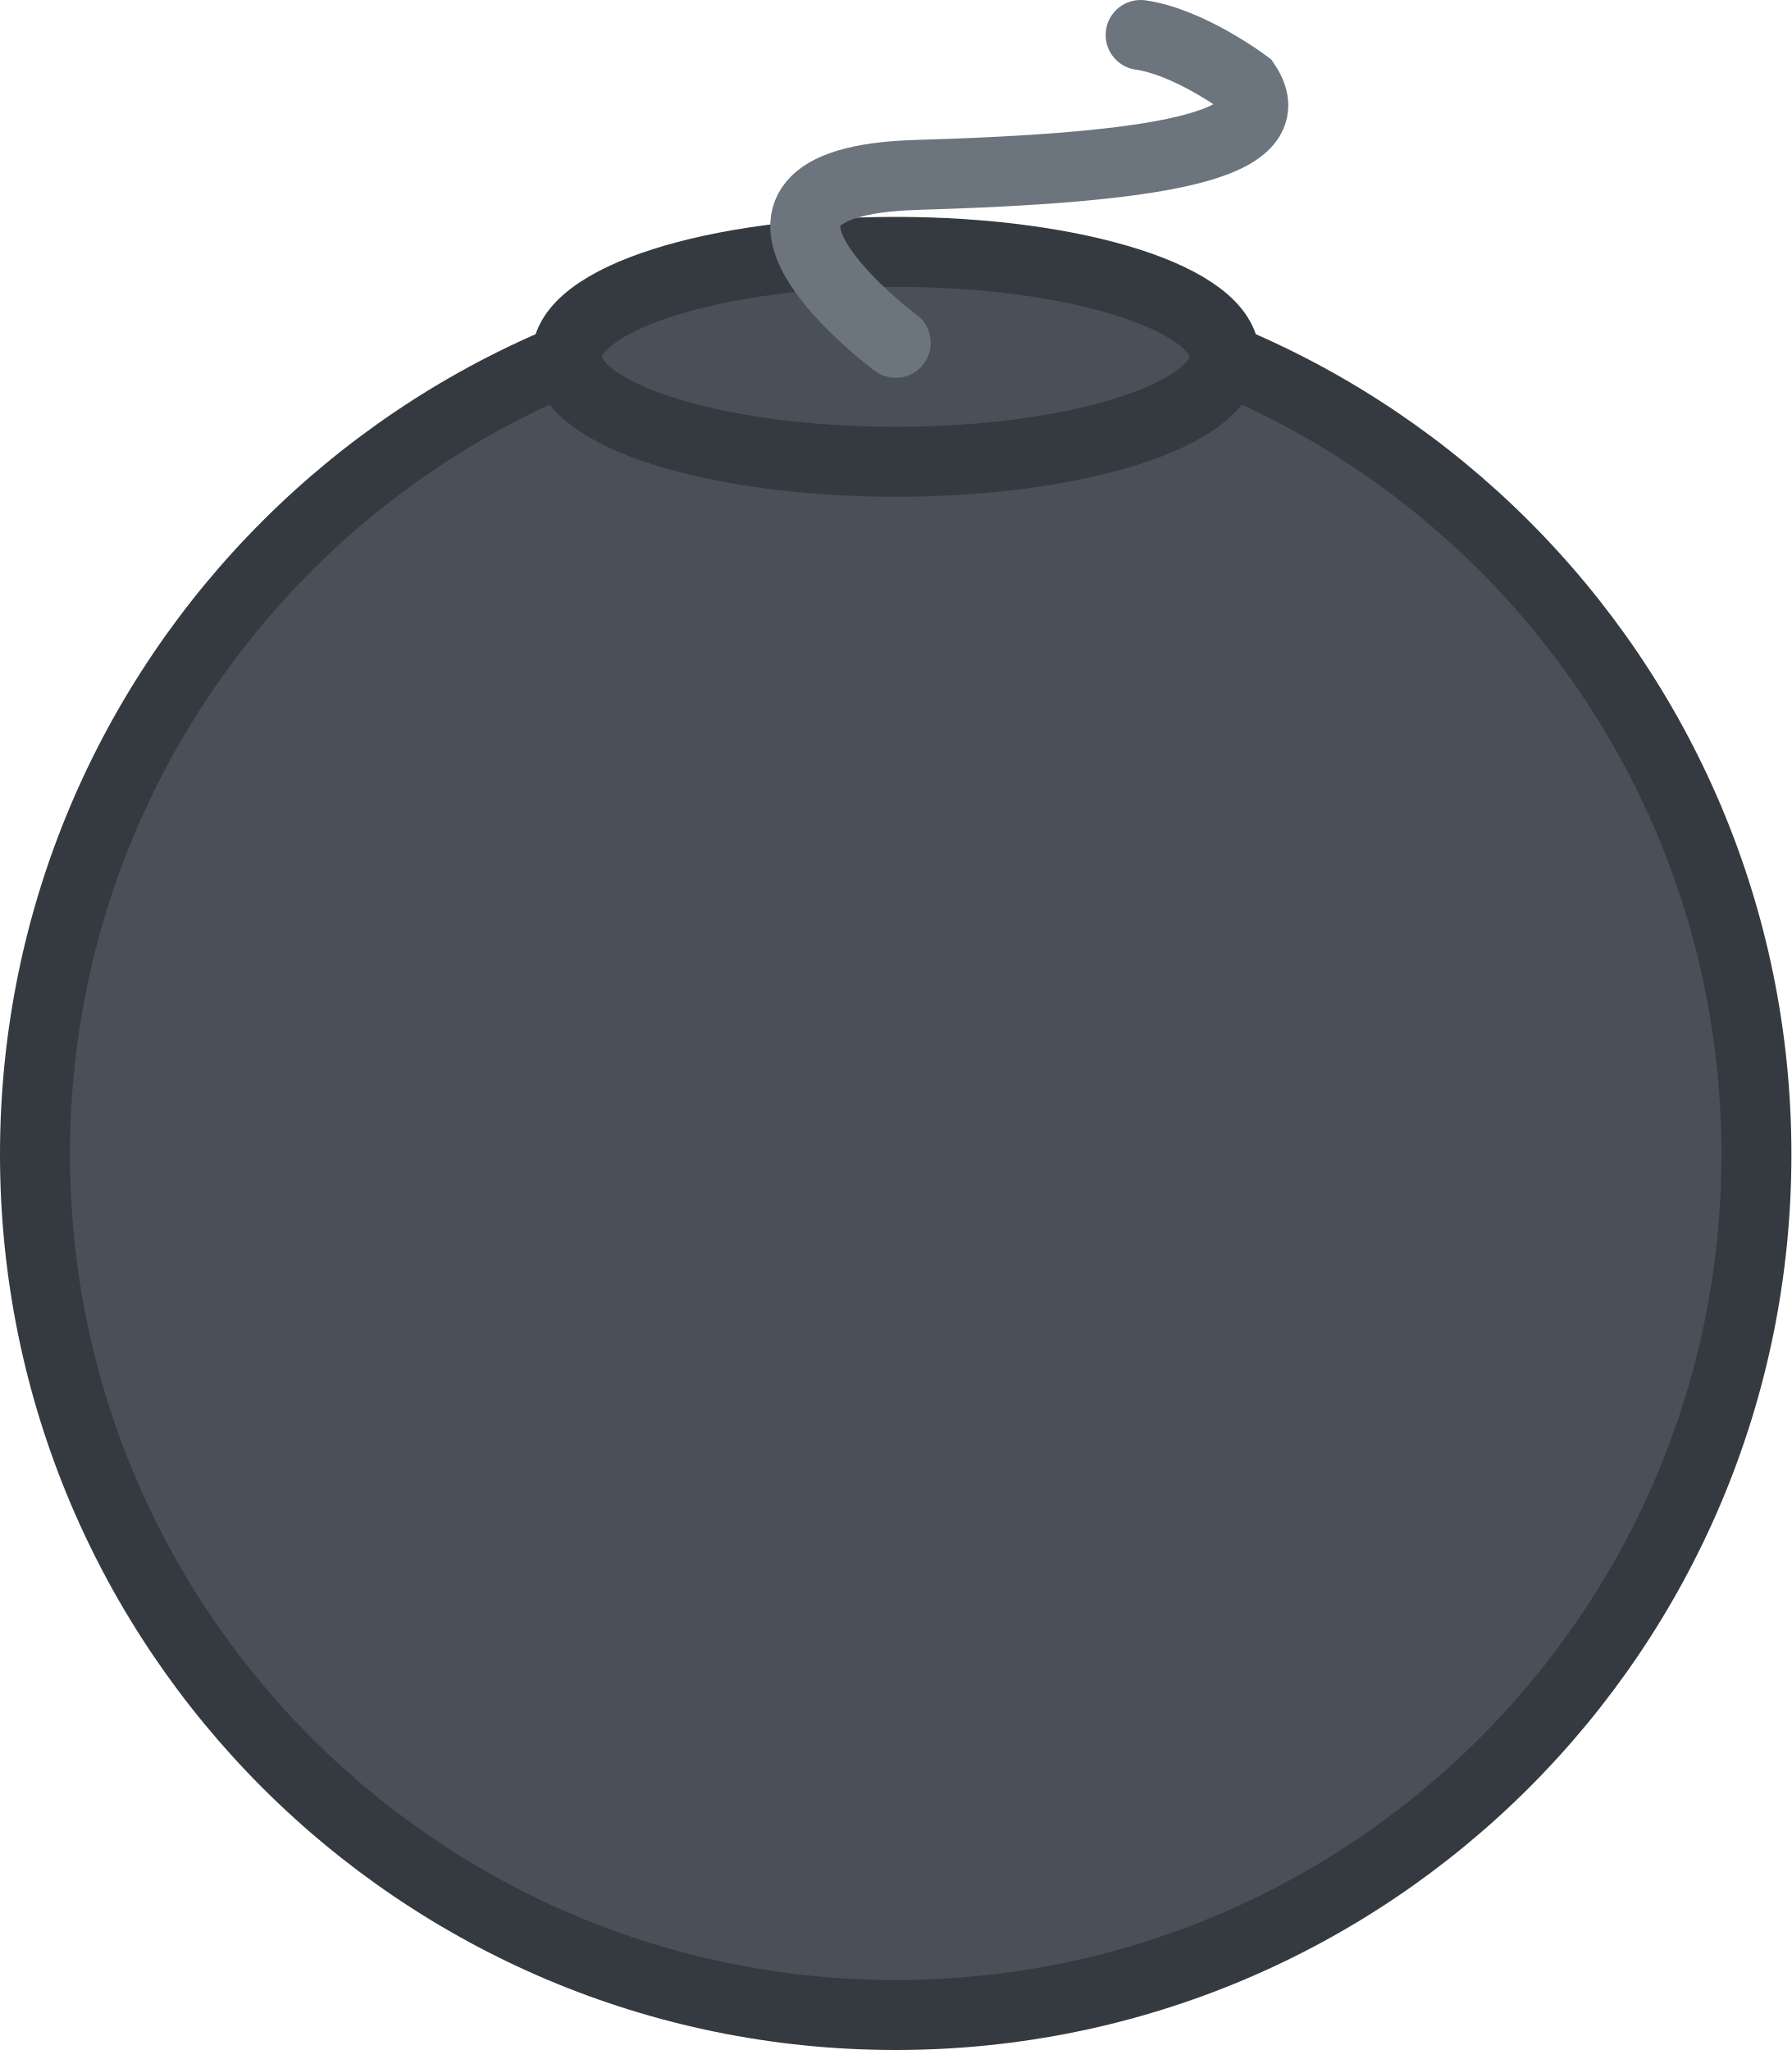
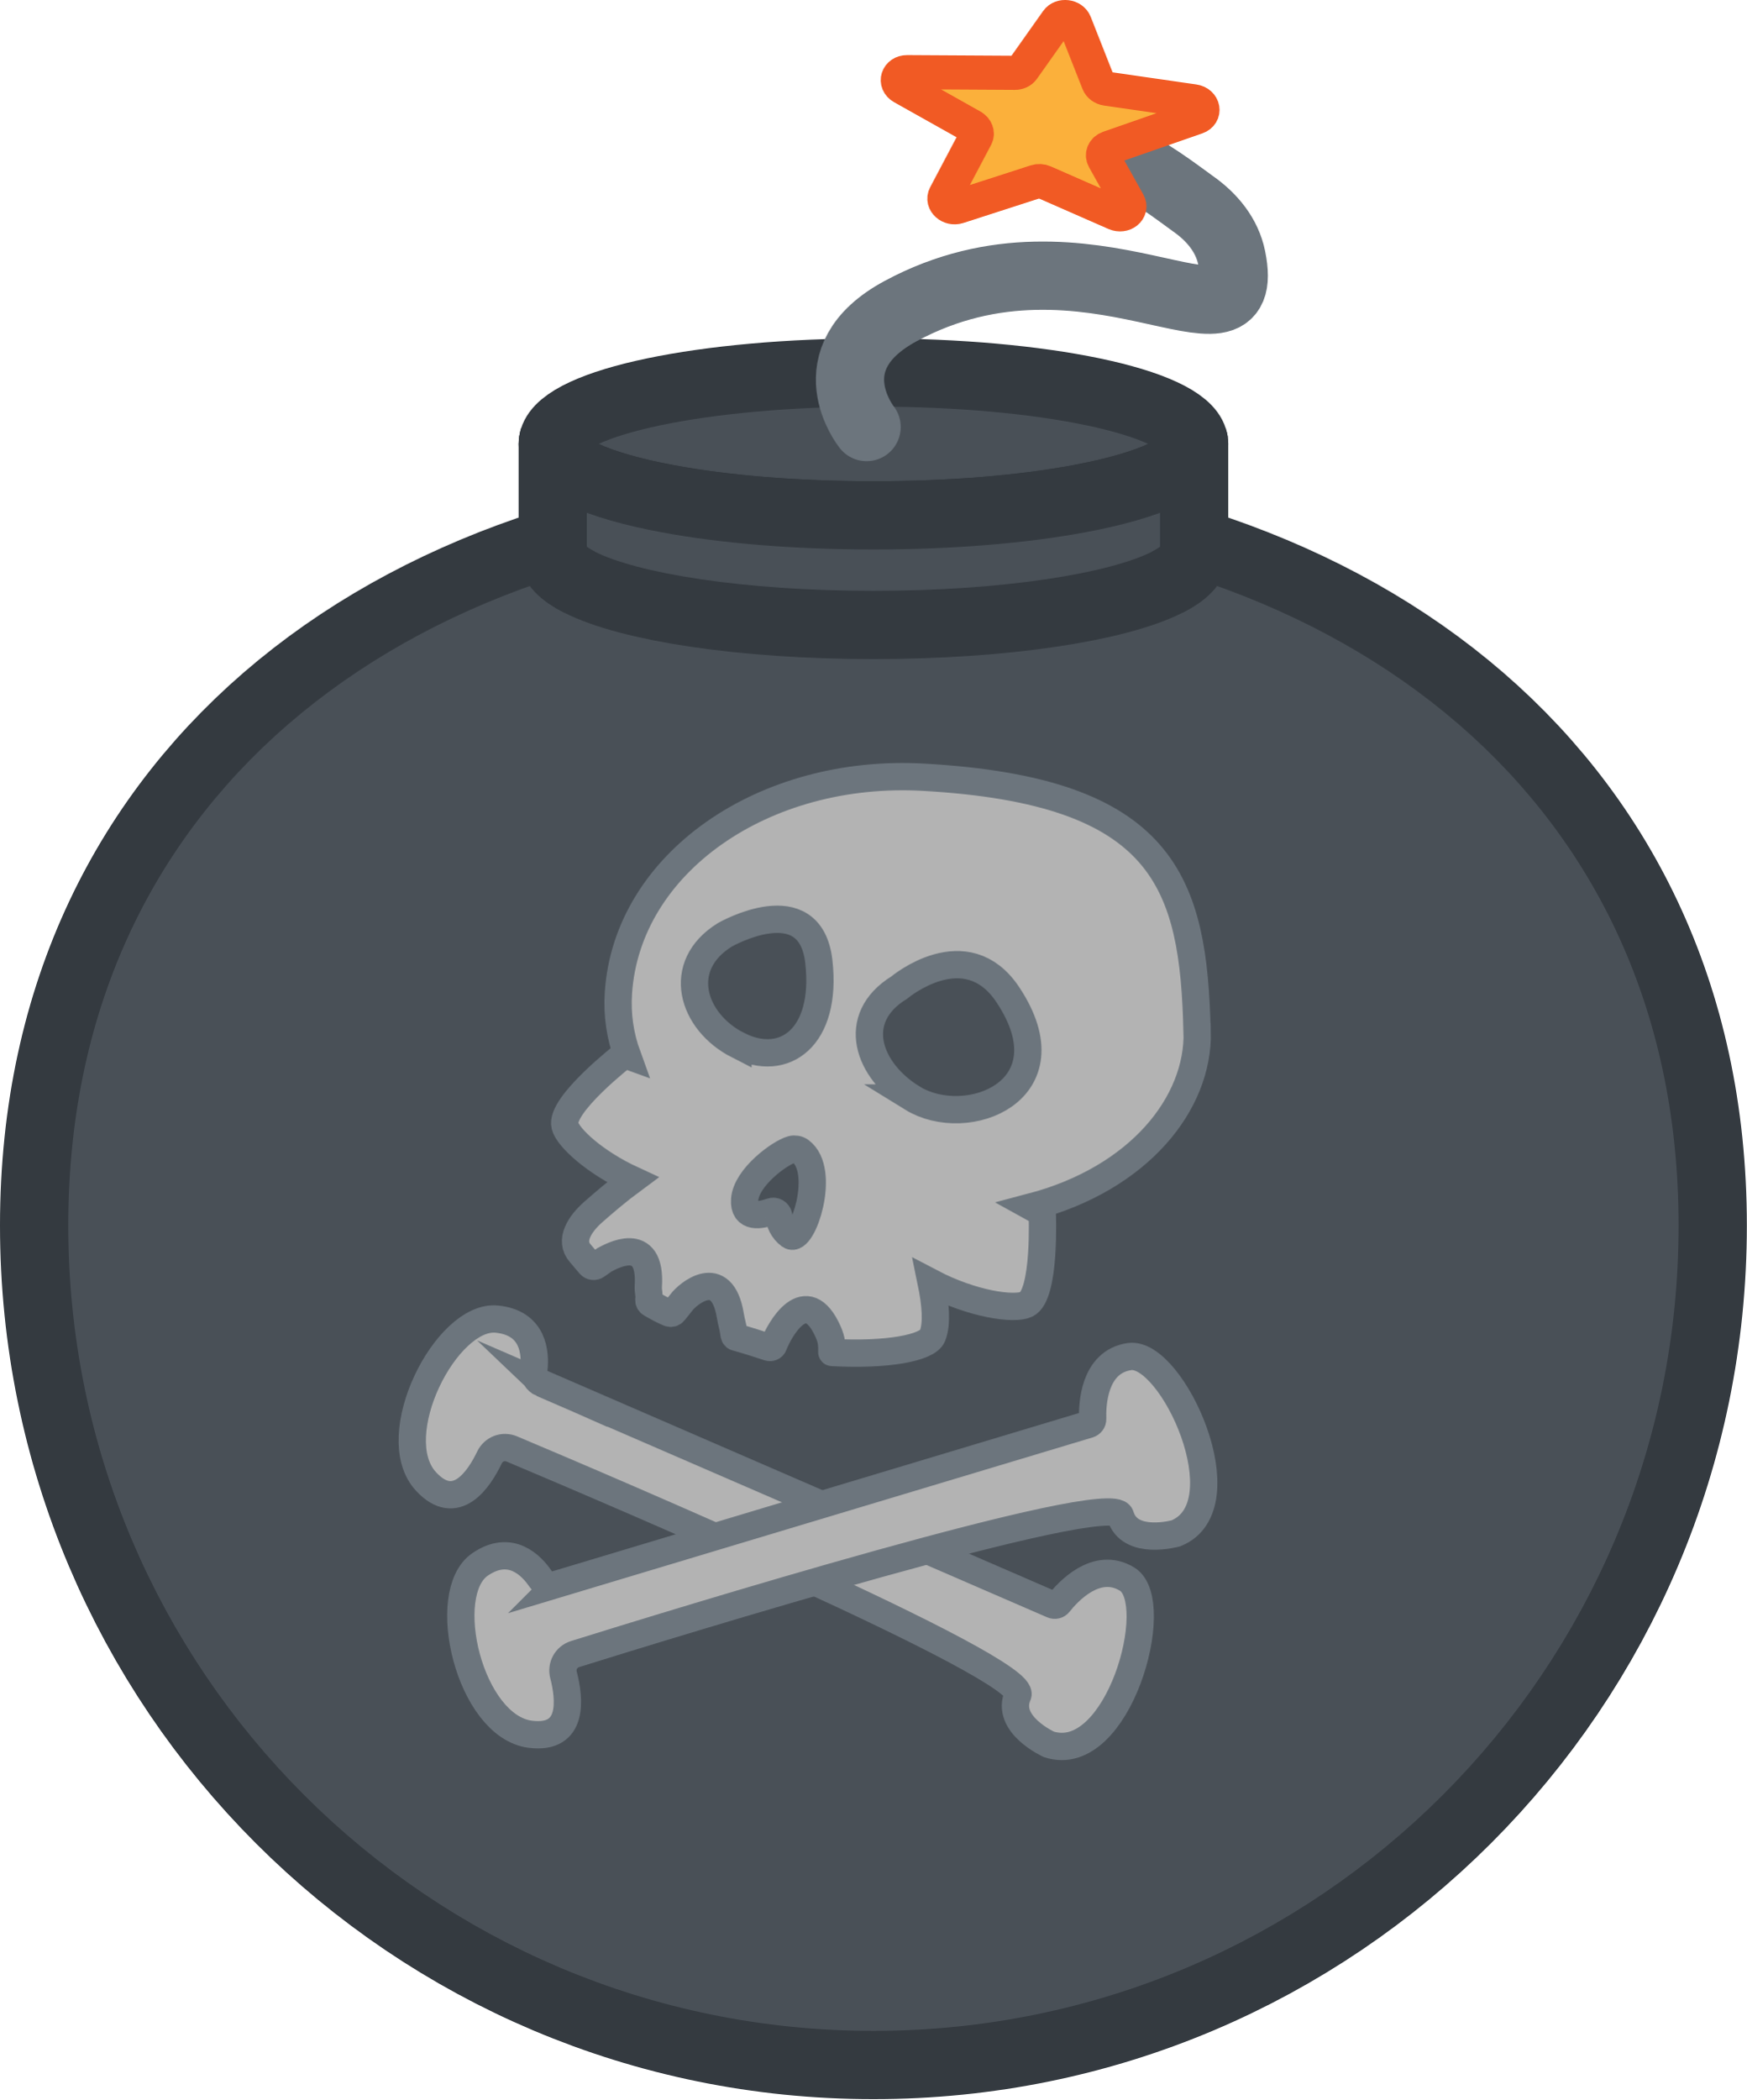
- <svg xmlns="http://www.w3.org/2000/svg" id="Warstwa_2" data-name="Warstwa 2" viewBox="0 0 256 293">
+ <svg xmlns="http://www.w3.org/2000/svg" id="Warstwa_2" data-name="Warstwa 2" viewBox="0 0 256 307.57">
  <defs>
    <style>
      .cls-1 {
        fill: #495057;
+       }
+ 
+       .cls-1, .cls-2 {
        stroke: #343a40;
      }

-       .cls-1, .cls-2 {
-         stroke-miterlimit: 10;
+       .cls-1, .cls-2, .cls-3 {
        stroke-width: 10px;
      }

-       .cls-2 {
+       .cls-1, .cls-2, .cls-3, .cls-4 {
+         stroke-miterlimit: 10;
+       }
+ 
+       .cls-2, .cls-3 {
        fill: none;
+       }
+ 
+       .cls-3, .cls-5, .cls-4 {
+         stroke-linecap: round;
+       }
+ 
+       .cls-3, .cls-4 {
        stroke: #6c757d;
-         stroke-linecap: round;
+       }
+ 
+       .cls-5 {
+         fill: #fbb03b;
+         stroke: #f15a24;
+         stroke-linejoin: round;
+         stroke-width: 5px;
+       }
+ 
+       .cls-4 {
+         fill: #b3b3b3;
+         stroke-width: 4px;
      }
    </style>
  </defs>
-   <circle class="cls-1" cx="128" cy="165" r="123" />
-   <ellipse class="cls-1" cx="128" cy="51" rx="47" ry="15" />
-   <path class="cls-2" d="M128,49s-31-23,3-24,53-4,47-13c0,0-8-6-15-7" />
+   <path class="cls-1" d="M251,179.57c0,67.93-55.07,123-123,123S5,247.5,5,179.57s55.07-107,123-107,123,39.07,123,107Z" />
+   <path class="cls-1" d="M175,65.04c0,3.23-6.55,6.11-16.85,8.03-8.16,1.53-18.67,2.44-30.15,2.44s-21.99-.91-30.15-2.44c-10.3-1.92-16.85-4.8-16.85-8.03,0-.24.03-.47.11-.7,1.61-5.46,21.99-9.77,46.89-9.77s45.28,4.31,46.89,9.77c.08.23.11.46.11.7Z" />
+   <path class="cls-3" d="M127,62.57s-8-10,5-17c27.57-14.85,51.84,8.66,48.5-7.8-.67-3.31-2.88-5.97-5.65-7.91-1.84-1.29-6.84-5.29-11.84-7.29" />
+   <path class="cls-2" d="M81.11,64.34c-.08.23-.11.46-.11.7" />
+   <path class="cls-2" d="M175,65.04c0-.24-.03-.47-.11-.7" />
+   <path class="cls-1" d="M175,65.04v16.06c0,1.49-1.39,2.9-3.91,4.19-7.25,3.69-23.81,6.28-43.09,6.28s-35.84-2.59-43.09-6.28c-2.52-1.28-3.91-2.7-3.91-4.19v-16.06c0,3.23,6.55,6.11,16.85,8.03,8.16,1.53,18.67,2.44,30.15,2.44s21.99-.91,30.15-2.44c10.3-1.92,16.85-4.8,16.85-8.03Z" />
+   <path class="cls-1" d="M81,81.1c0,1.49,1.39,2.9,3.91,4.19" />
+   <path class="cls-1" d="M171.09,85.29c2.52-1.28,3.91-2.7,3.91-4.19" />
+   <path class="cls-4" d="M175.43,151.16c-.51-21.79-4.64-35.28-40.08-37.28-23.43-1.32-43.44,12.56-44.72,31.56-.22,3.25.25,6.34,1.3,9.23-.14-.05-.27-.1-.41-.15,0,0-9.52,7.38-8.72,10.44.45,1.74,4.37,5.36,9.9,7.91-2.1,1.55-4.19,3.33-5.82,4.77-1.89,1.68-3.52,4.13-1.83,6.01.39.43.93,1.12,1.41,1.66.25.28.66.32.96.1l1.15-.81c.87-.45,6.93-3.98,6.44,3.86-.05.74.19,1.36.08,1.92-.05.26.1.53.33.66,1.02.58,1.52.86,2.62,1.34.26.11.56.04.73-.18l1.1-1.38c.8-1.11,5.92-5.58,7.16,1.95.18,1.09.36,1.41.53,2.66.03.22.08.44.3.5,1.42.38,3.75,1.13,4.79,1.48.29.09.62-.04.72-.32.89-2.34,4.77-9.2,7.99-1.96.56,1.25.55,1.98.54,2.99,0,.03.02.05.05.05,7.9.44,13.97-.64,14.7-2.43.72-1.77.45-4.76-.18-7.81,6.04,3.17,12.18,4.03,13.95,3.18,2.85-1.37,2.32-13.4,2.32-13.4-.53-.31-1.05-.6-1.56-.88,15.79-4.16,24.51-15.19,24.27-25.66ZM108.15,153.14c-6.78-3.46-9.24-11.65-1.92-16.17,0,0,12.51-7.17,13.77,3.93,1.26,11.11-5.07,15.69-11.85,12.23ZM115.79,181.03c-1.12-.78-1.53-1.99-1.67-2.86-.08-.51-.6-.81-1.08-.64-1.5.54-4.11,1.1-3.91-1.76.22-3.26,5.15-6.87,6.9-7.35.44-.12.9-.04,1.27.23,3.87,2.86.32,13.65-1.5,12.39ZM133.69,160.88c-6.48-4-9.24-11.65-1.92-16.17,0,0,9.79-8.25,15.96,1.08,9.3,14.05-6.04,20.03-14.05,15.09Z" />
+   <path class="cls-4" d="M79.43,202.7l74.81,32.43c.34.15.72.06.95-.23,1.24-1.58,5.49-6.3,10.01-3.51,5.37,3.32-1.32,27.48-11.48,24.2,0,0-6.45-2.91-4.56-7.23,1.69-3.88-61.15-30.58-74.16-36.06-1.26-.53-2.68.02-3.27,1.25-1.54,3.22-4.91,8.28-9.31,3.51-6.11-6.63,3-24.53,10.4-23.78,5.43.55,5.67,5.03,5.42,7.38-.1.87.4,1.7,1.2,2.05Z" />
+   <path class="cls-4" d="M81.47,232.17l78.08-23.47c.35-.11.59-.42.58-.79-.07-2.01.13-8.36,5.38-9.14,6.25-.93,16.71,21.85,6.84,25.89,0,0-6.81,1.94-8.15-2.58-1.21-4.06-66.45,16.07-79.93,20.28-1.3.41-2.03,1.74-1.69,3.06.9,3.46,1.59,9.5-4.85,8.69-8.95-1.13-13.53-20.67-7.39-24.88,4.5-3.09,7.58.18,8.9,2.14.49.73,1.4,1.04,2.24.79Z" />
+   <path class="cls-5" d="M142.48,18.53l-10.23-5.74c-1.21-.68-.71-2.23.71-2.22l15.77.1c.49,0,.94-.21,1.19-.56l4.99-7.05c.62-.88,2.21-.69,2.61.32l3.45,8.75c.18.45.64.78,1.18.86l12.82,1.86c1.44.21,1.73,1.87.41,2.33l-12.9,4.49c-.73.26-1.05.98-.7,1.61l3.59,6.43c.59,1.06-.69,2.09-1.92,1.55l-10.46-4.59c-.37-.16-.8-.19-1.18-.06l-11.4,3.68c-1.2.39-2.41-.69-1.89-1.68l4.51-8.54c.29-.54.05-1.2-.56-1.54Z" />
</svg>
